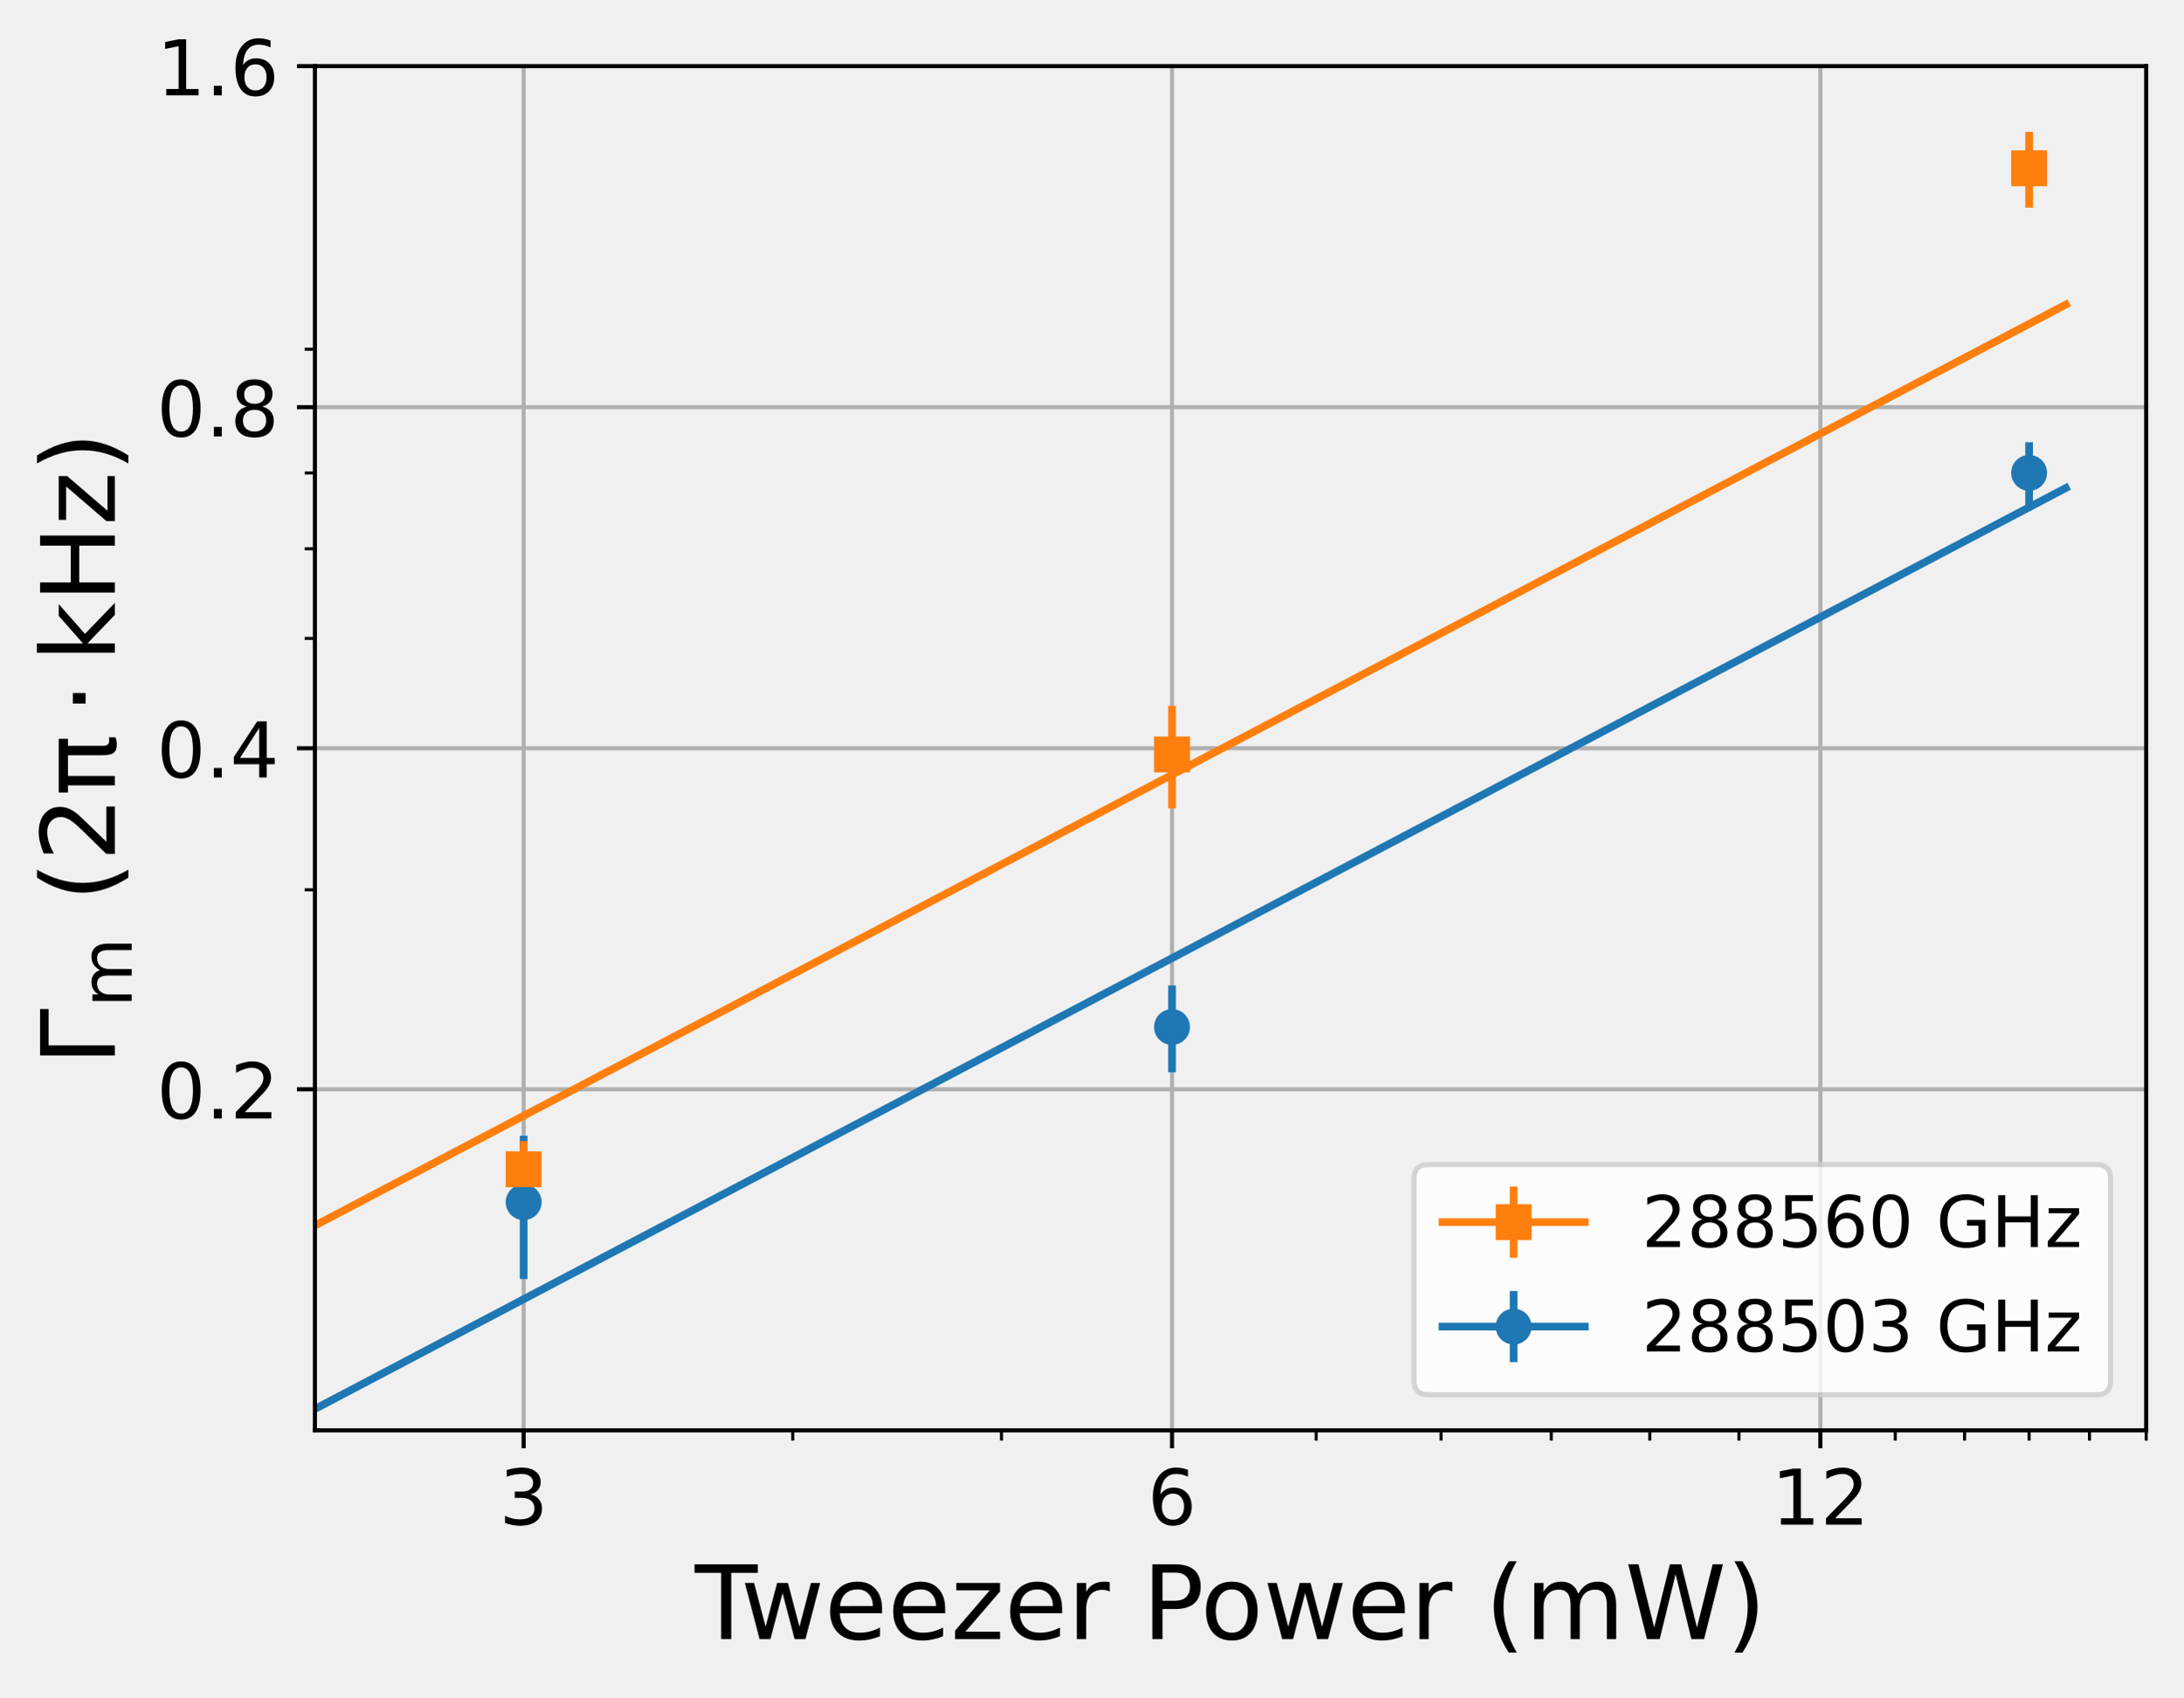
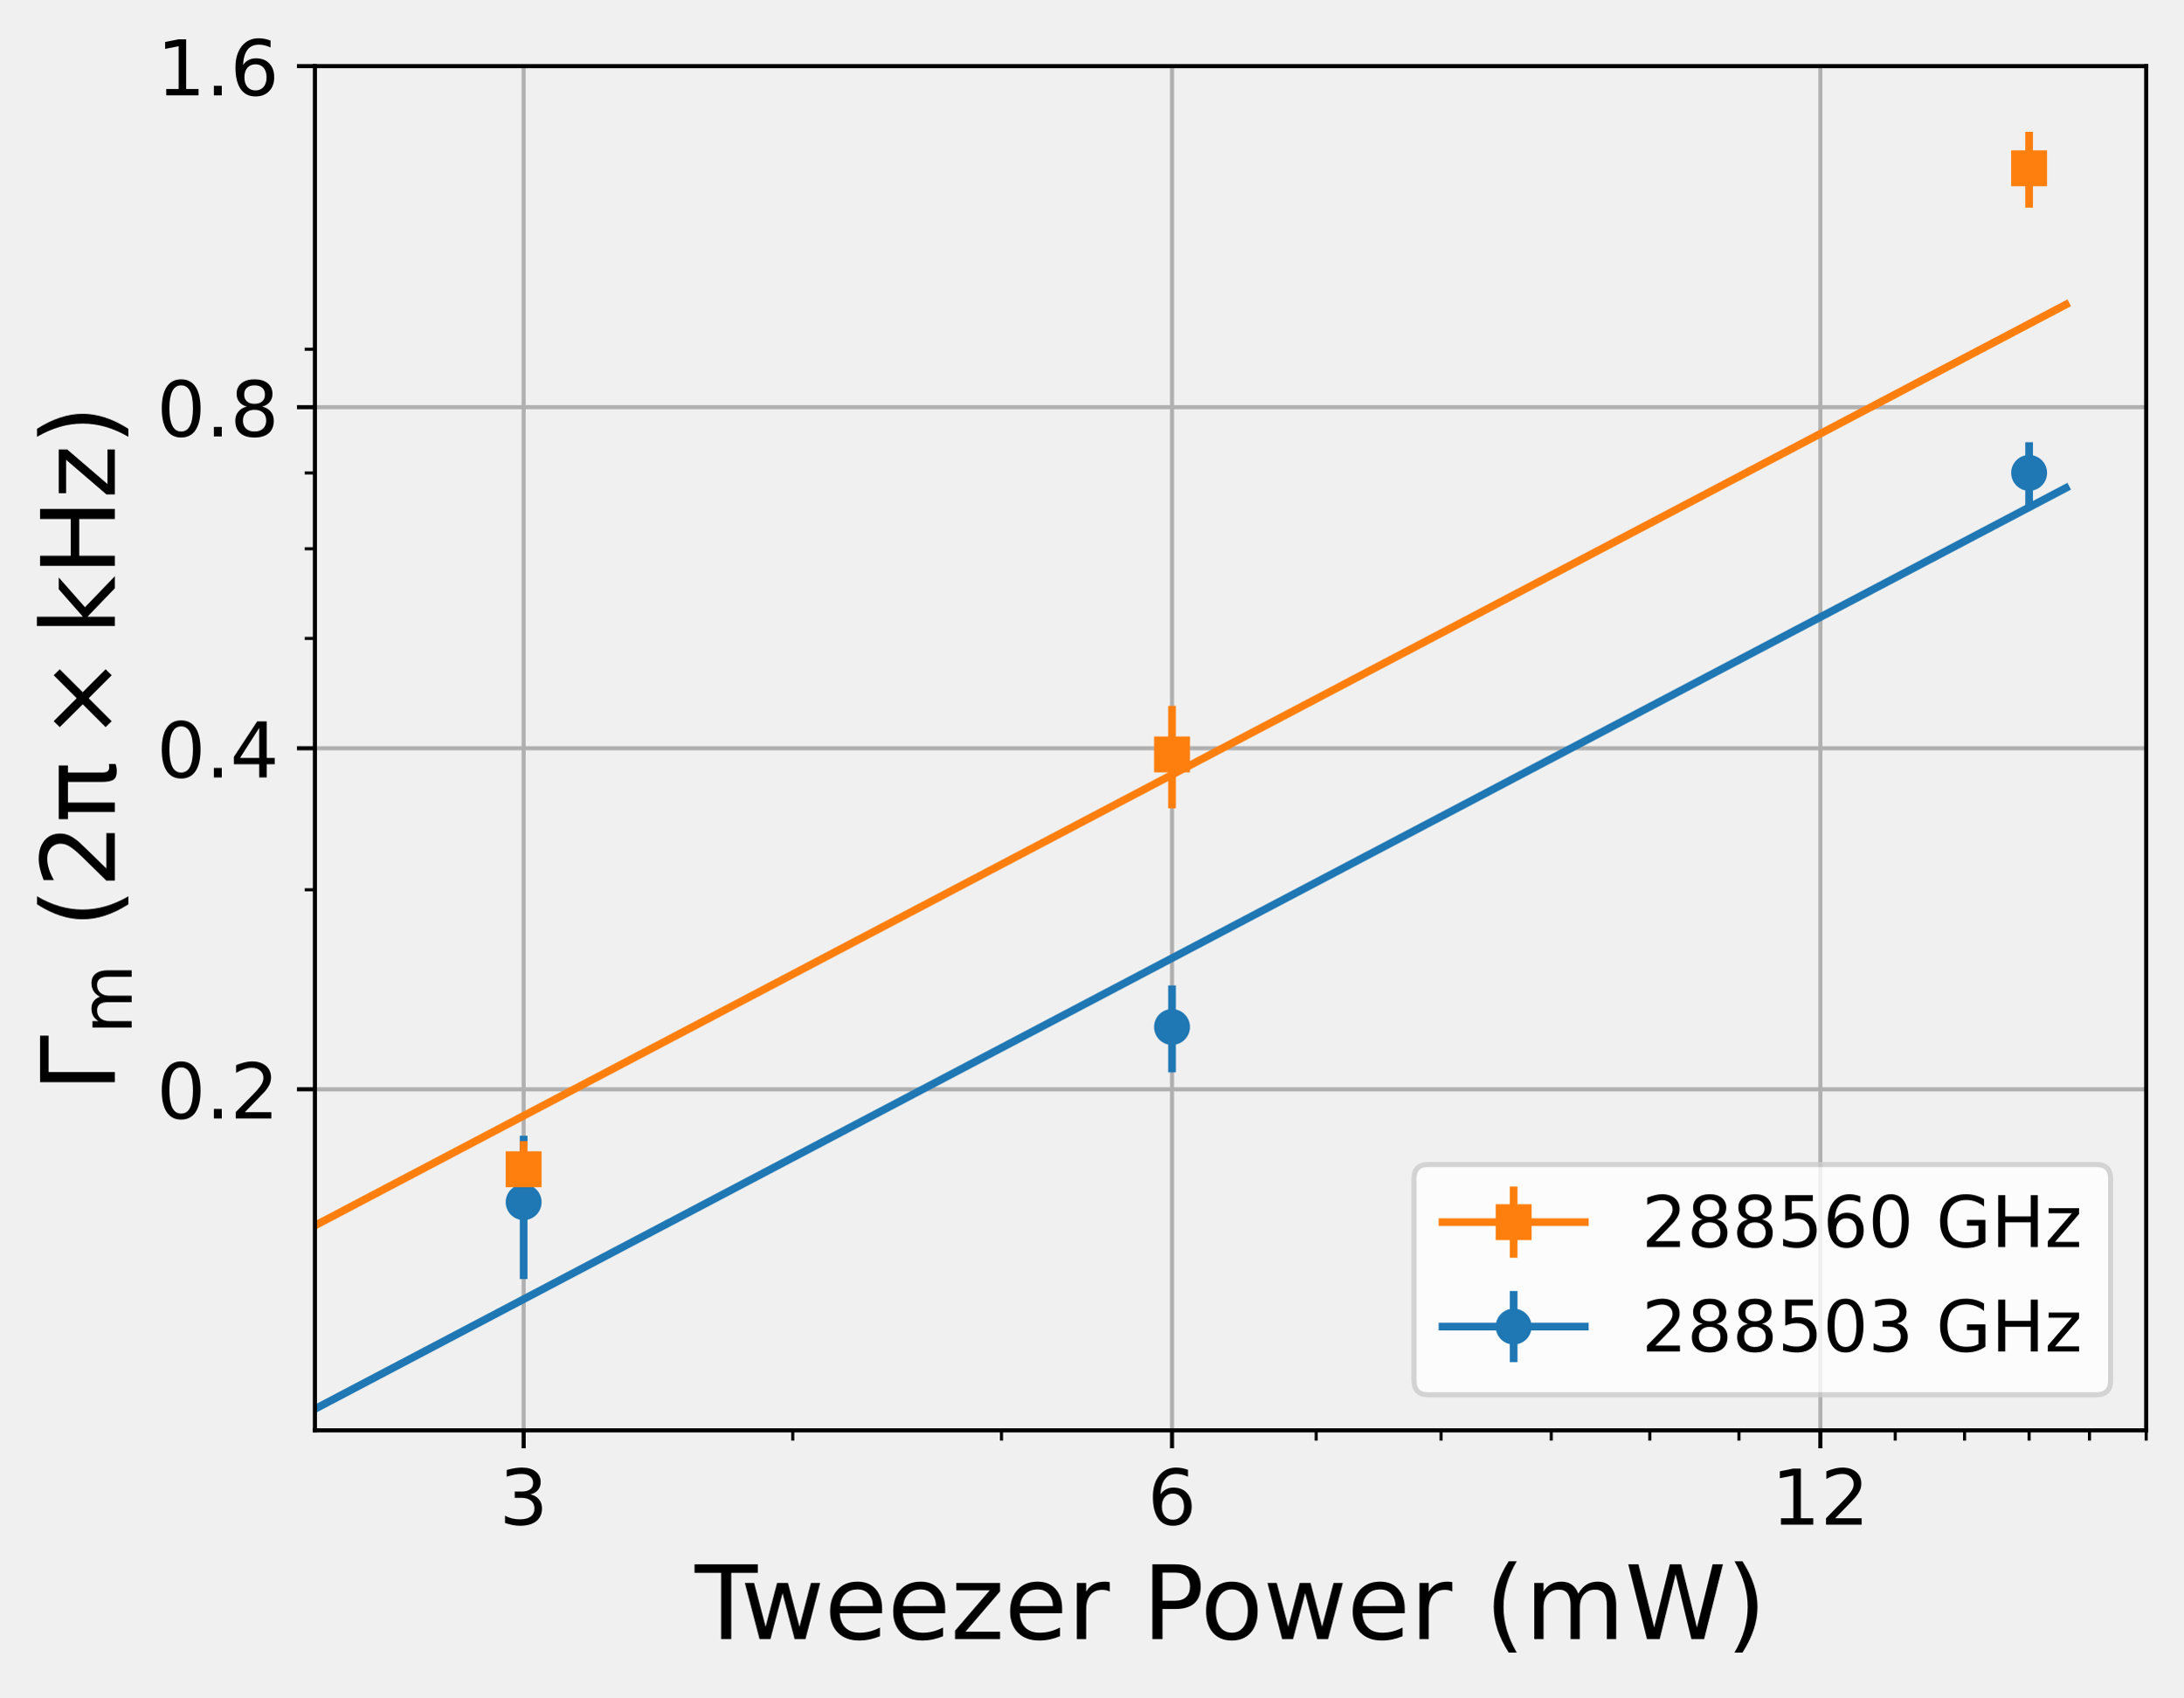
<svg xmlns="http://www.w3.org/2000/svg" xmlns:xlink="http://www.w3.org/1999/xlink" height="331.084pt" version="1.1" viewBox="0 0 425.731 331.084" width="425.731pt">
  <defs>
    <style type="text/css">*{stroke-linecap:butt;stroke-linejoin:round;}</style>
  </defs>
  <g id="figure_1">
    <g id="patch_1">
      <path d="M 0 331.084  L 425.731 331.084  L 425.731 0  L 0 0  z " style="fill:none;" />
    </g>
    <g id="axes_1">
      <g id="patch_2">
        <path d="M 61.411 279.011  L 418.531 279.011  L 418.531 12.899  L 61.411 12.899  z " style="fill:none;" />
      </g>
      <g id="matplotlib.axis_1">
        <g id="xtick_1">
          <g id="line2d_1">
            <path clip-path="url(#p0a85a95290)" d="M 102.115 279.011  L 102.115 12.899  " style="fill:none;stroke:#b0b0b0;stroke-linecap:square;stroke-width:0.8;" />
          </g>
          <g id="line2d_2">
            <defs>
              <path d="M 0 0  L 0 3.5  " id="m005f0a59be" style="stroke:#000000;stroke-width:0.8;" />
            </defs>
            <g>
              <use style="stroke:#000000;stroke-width:0.8;" x="102.115" xlink:href="#m005f0a59be" y="279.011" />
            </g>
          </g>
          <g id="text_1">
            <g transform="translate(97.34357 297.4085)scale(0.15 -0.15)">
              <defs>
                <path d="M 40.578 39.312  Q 47.656 37.797 51.625 33  Q 55.609 28.219 55.609 21.188  Q 55.609 10.406 48.188 4.484  Q 40.766 -1.422 27.094 -1.422  Q 22.516 -1.422 17.656 -0.516  Q 12.797 0.391 7.625 2.203  L 7.625 11.719  Q 11.719 9.328 16.594 8.109  Q 21.484 6.891 26.812 6.891  Q 36.078 6.891 40.938 10.547  Q 45.797 14.203 45.797 21.188  Q 45.797 27.641 41.281 31.266  Q 36.766 34.906 28.719 34.906  L 20.219 34.906  L 20.219 43.016  L 29.109 43.016  Q 36.375 43.016 40.234 45.922  Q 44.094 48.828 44.094 54.297  Q 44.094 59.906 40.109 62.906  Q 36.141 65.922 28.719 65.922  Q 24.656 65.922 20.016 65.031  Q 15.375 64.156 9.812 62.312  L 9.812 71.094  Q 15.438 72.656 20.344 73.438  Q 25.25 74.219 29.594 74.219  Q 40.828 74.219 47.359 69.109  Q 53.906 64.016 53.906 55.328  Q 53.906 49.266 50.438 45.094  Q 46.969 40.922 40.578 39.312  z " id="DejaVuSans-51" />
              </defs>
              <use xlink:href="#DejaVuSans-51" />
            </g>
          </g>
        </g>
        <g id="xtick_2">
          <g id="line2d_3">
            <path clip-path="url(#p0a85a95290)" d="M 228.555 279.011  L 228.555 12.899  " style="fill:none;stroke:#b0b0b0;stroke-linecap:square;stroke-width:0.8;" />
          </g>
          <g id="line2d_4">
            <g>
              <use style="stroke:#000000;stroke-width:0.8;" x="228.555" xlink:href="#m005f0a59be" y="279.011" />
            </g>
          </g>
          <g id="text_2">
            <g transform="translate(223.7833 297.4085)scale(0.15 -0.15)">
              <defs>
                <path d="M 33.016 40.375  Q 26.375 40.375 22.484 35.828  Q 18.609 31.297 18.609 23.391  Q 18.609 15.531 22.484 10.953  Q 26.375 6.391 33.016 6.391  Q 39.656 6.391 43.531 10.953  Q 47.406 15.531 47.406 23.391  Q 47.406 31.297 43.531 35.828  Q 39.656 40.375 33.016 40.375  z M 52.594 71.297  L 52.594 62.312  Q 48.875 64.062 45.094 64.984  Q 41.312 65.922 37.594 65.922  Q 27.828 65.922 22.672 59.328  Q 17.531 52.734 16.797 39.406  Q 19.672 43.656 24.016 45.922  Q 28.375 48.188 33.594 48.188  Q 44.578 48.188 50.953 41.516  Q 57.328 34.859 57.328 23.391  Q 57.328 12.156 50.688 5.359  Q 44.047 -1.422 33.016 -1.422  Q 20.359 -1.422 13.672 8.266  Q 6.984 17.969 6.984 36.375  Q 6.984 53.656 15.188 63.938  Q 23.391 74.219 37.203 74.219  Q 40.922 74.219 44.703 73.484  Q 48.484 72.75 52.594 71.297  z " id="DejaVuSans-54" />
              </defs>
              <use xlink:href="#DejaVuSans-54" />
            </g>
          </g>
        </g>
        <g id="xtick_3">
          <g id="line2d_5">
            <path clip-path="url(#p0a85a95290)" d="M 354.995 279.011  L 354.995 12.899  " style="fill:none;stroke:#b0b0b0;stroke-linecap:square;stroke-width:0.8;" />
          </g>
          <g id="line2d_6">
            <g>
              <use style="stroke:#000000;stroke-width:0.8;" x="354.995" xlink:href="#m005f0a59be" y="279.011" />
            </g>
          </g>
          <g id="text_3">
            <g transform="translate(345.4512 297.4085)scale(0.15 -0.15)">
              <defs>
                <path d="M 12.406 8.297  L 28.516 8.297  L 28.516 63.922  L 10.984 60.406  L 10.984 69.391  L 28.422 72.906  L 38.281 72.906  L 38.281 8.297  L 54.391 8.297  L 54.391 0  L 12.406 0  z " id="DejaVuSans-49" />
                <path d="M 19.188 8.297  L 53.609 8.297  L 53.609 0  L 7.328 0  L 7.328 8.297  Q 12.938 14.109 22.625 23.891  Q 32.328 33.688 34.812 36.531  Q 39.547 41.844 41.422 45.531  Q 43.312 49.219 43.312 52.781  Q 43.312 58.594 39.234 62.25  Q 35.156 65.922 28.609 65.922  Q 23.969 65.922 18.812 64.312  Q 13.672 62.703 7.812 59.422  L 7.812 69.391  Q 13.766 71.781 18.938 73  Q 24.125 74.219 28.422 74.219  Q 39.75 74.219 46.484 68.547  Q 53.219 62.891 53.219 53.422  Q 53.219 48.922 51.531 44.891  Q 49.859 40.875 45.406 35.406  Q 44.188 33.984 37.641 27.219  Q 31.109 20.453 19.188 8.297  z " id="DejaVuSans-50" />
              </defs>
              <use xlink:href="#DejaVuSans-49" />
              <use x="63.623" xlink:href="#DejaVuSans-50" />
            </g>
          </g>
        </g>
        <g id="xtick_4">
          <g id="line2d_7">
            <defs>
              <path d="M 0 0  L 0 2  " id="m6449f80ab4" style="stroke:#000000;stroke-width:0.6;" />
            </defs>
            <g>
              <use style="stroke:#000000;stroke-width:0.6;" x="154.593" xlink:href="#m6449f80ab4" y="279.011" />
            </g>
          </g>
        </g>
        <g id="xtick_5">
          <g id="line2d_8">
            <g>
              <use style="stroke:#000000;stroke-width:0.6;" x="195.297" xlink:href="#m6449f80ab4" y="279.011" />
            </g>
          </g>
        </g>
        <g id="xtick_6">
          <g id="line2d_9">
            <g>
              <use style="stroke:#000000;stroke-width:0.6;" x="256.674" xlink:href="#m6449f80ab4" y="279.011" />
            </g>
          </g>
        </g>
        <g id="xtick_7">
          <g id="line2d_10">
            <g>
              <use style="stroke:#000000;stroke-width:0.6;" x="281.032" xlink:href="#m6449f80ab4" y="279.011" />
            </g>
          </g>
        </g>
        <g id="xtick_8">
          <g id="line2d_11">
            <g>
              <use style="stroke:#000000;stroke-width:0.6;" x="302.518" xlink:href="#m6449f80ab4" y="279.011" />
            </g>
          </g>
        </g>
        <g id="xtick_9">
          <g id="line2d_12">
            <g>
              <use style="stroke:#000000;stroke-width:0.6;" x="321.737" xlink:href="#m6449f80ab4" y="279.011" />
            </g>
          </g>
        </g>
        <g id="xtick_10">
          <g id="line2d_13">
            <g>
              <use style="stroke:#000000;stroke-width:0.6;" x="339.123" xlink:href="#m6449f80ab4" y="279.011" />
            </g>
          </g>
        </g>
        <g id="xtick_11">
          <g id="line2d_14">
            <g>
              <use style="stroke:#000000;stroke-width:0.6;" x="369.596" xlink:href="#m6449f80ab4" y="279.011" />
            </g>
          </g>
        </g>
        <g id="xtick_12">
          <g id="line2d_15">
            <g>
              <use style="stroke:#000000;stroke-width:0.6;" x="383.114" xlink:href="#m6449f80ab4" y="279.011" />
            </g>
          </g>
        </g>
        <g id="xtick_13">
          <g id="line2d_16">
            <g>
              <use style="stroke:#000000;stroke-width:0.6;" x="395.699" xlink:href="#m6449f80ab4" y="279.011" />
            </g>
          </g>
        </g>
        <g id="xtick_14">
          <g id="line2d_17">
            <g>
              <use style="stroke:#000000;stroke-width:0.6;" x="407.472" xlink:href="#m6449f80ab4" y="279.011" />
            </g>
          </g>
        </g>
        <g id="xtick_15">
          <g id="line2d_18">
            <g>
              <use style="stroke:#000000;stroke-width:0.6;" x="418.531" xlink:href="#m6449f80ab4" y="279.011" />
            </g>
          </g>
        </g>
        <g id="text_4">
          <g transform="translate(135.5006 319.7249)scale(0.2 -0.2)">
            <defs>
              <path d="M -0.297 72.906  L 61.375 72.906  L 61.375 64.594  L 35.5 64.594  L 35.5 0  L 25.594 0  L 25.594 64.594  L -0.297 64.594  z " id="DejaVuSans-84" />
              <path d="M 4.203 54.688  L 13.188 54.688  L 24.422 12.016  L 35.594 54.688  L 46.188 54.688  L 57.422 12.016  L 68.609 54.688  L 77.594 54.688  L 63.281 0  L 52.688 0  L 40.922 44.828  L 29.109 0  L 18.5 0  z " id="DejaVuSans-119" />
              <path d="M 56.203 29.594  L 56.203 25.203  L 14.891 25.203  Q 15.484 15.922 20.484 11.062  Q 25.484 6.203 34.422 6.203  Q 39.594 6.203 44.453 7.469  Q 49.312 8.734 54.109 11.281  L 54.109 2.781  Q 49.266 0.734 44.188 -0.344  Q 39.109 -1.422 33.891 -1.422  Q 20.797 -1.422 13.156 6.188  Q 5.516 13.812 5.516 26.812  Q 5.516 40.234 12.766 48.109  Q 20.016 56 32.328 56  Q 43.359 56 49.781 48.891  Q 56.203 41.797 56.203 29.594  z M 47.219 32.234  Q 47.125 39.594 43.094 43.984  Q 39.062 48.391 32.422 48.391  Q 24.906 48.391 20.391 44.141  Q 15.875 39.891 15.188 32.172  z " id="DejaVuSans-101" />
              <path d="M 5.516 54.688  L 48.188 54.688  L 48.188 46.484  L 14.406 7.172  L 48.188 7.172  L 48.188 0  L 4.297 0  L 4.297 8.203  L 38.094 47.516  L 5.516 47.516  z " id="DejaVuSans-122" />
              <path d="M 41.109 46.297  Q 39.594 47.172 37.812 47.578  Q 36.031 48 33.891 48  Q 26.266 48 22.188 43.047  Q 18.109 38.094 18.109 28.812  L 18.109 0  L 9.078 0  L 9.078 54.688  L 18.109 54.688  L 18.109 46.188  Q 20.953 51.172 25.484 53.578  Q 30.031 56 36.531 56  Q 37.453 56 38.578 55.875  Q 39.703 55.766 41.062 55.516  z " id="DejaVuSans-114" />
              <path id="DejaVuSans-32" />
              <path d="M 19.672 64.797  L 19.672 37.406  L 32.078 37.406  Q 38.969 37.406 42.719 40.969  Q 46.484 44.531 46.484 51.125  Q 46.484 57.672 42.719 61.234  Q 38.969 64.797 32.078 64.797  z M 9.812 72.906  L 32.078 72.906  Q 44.344 72.906 50.609 67.359  Q 56.891 61.812 56.891 51.125  Q 56.891 40.328 50.609 34.812  Q 44.344 29.297 32.078 29.297  L 19.672 29.297  L 19.672 0  L 9.812 0  z " id="DejaVuSans-80" />
              <path d="M 30.609 48.391  Q 23.391 48.391 19.188 42.75  Q 14.984 37.109 14.984 27.297  Q 14.984 17.484 19.156 11.844  Q 23.344 6.203 30.609 6.203  Q 37.797 6.203 41.984 11.859  Q 46.188 17.531 46.188 27.297  Q 46.188 37.016 41.984 42.703  Q 37.797 48.391 30.609 48.391  z M 30.609 56  Q 42.328 56 49.016 48.375  Q 55.719 40.766 55.719 27.297  Q 55.719 13.875 49.016 6.219  Q 42.328 -1.422 30.609 -1.422  Q 18.844 -1.422 12.172 6.219  Q 5.516 13.875 5.516 27.297  Q 5.516 40.766 12.172 48.375  Q 18.844 56 30.609 56  z " id="DejaVuSans-111" />
              <path d="M 31 75.875  Q 24.469 64.656 21.281 53.656  Q 18.109 42.672 18.109 31.391  Q 18.109 20.125 21.312 9.062  Q 24.516 -2 31 -13.188  L 23.188 -13.188  Q 15.875 -1.703 12.234 9.375  Q 8.594 20.453 8.594 31.391  Q 8.594 42.281 12.203 53.312  Q 15.828 64.359 23.188 75.875  z " id="DejaVuSans-40" />
              <path d="M 52 44.188  Q 55.375 50.25 60.062 53.125  Q 64.75 56 71.094 56  Q 79.641 56 84.281 50.016  Q 88.922 44.047 88.922 33.016  L 88.922 0  L 79.891 0  L 79.891 32.719  Q 79.891 40.578 77.094 44.375  Q 74.312 48.188 68.609 48.188  Q 61.625 48.188 57.562 43.547  Q 53.516 38.922 53.516 30.906  L 53.516 0  L 44.484 0  L 44.484 32.719  Q 44.484 40.625 41.703 44.406  Q 38.922 48.188 33.109 48.188  Q 26.219 48.188 22.156 43.531  Q 18.109 38.875 18.109 30.906  L 18.109 0  L 9.078 0  L 9.078 54.688  L 18.109 54.688  L 18.109 46.188  Q 21.188 51.219 25.484 53.609  Q 29.781 56 35.688 56  Q 41.656 56 45.828 52.969  Q 50 49.953 52 44.188  z " id="DejaVuSans-109" />
              <path d="M 3.328 72.906  L 13.281 72.906  L 28.609 11.281  L 43.891 72.906  L 54.984 72.906  L 70.312 11.281  L 85.594 72.906  L 95.609 72.906  L 77.297 0  L 64.891 0  L 49.516 63.281  L 33.984 0  L 21.578 0  z " id="DejaVuSans-87" />
              <path d="M 8.016 75.875  L 15.828 75.875  Q 23.141 64.359 26.781 53.312  Q 30.422 42.281 30.422 31.391  Q 30.422 20.453 26.781 9.375  Q 23.141 -1.703 15.828 -13.188  L 8.016 -13.188  Q 14.5 -2 17.703 9.062  Q 20.906 20.125 20.906 31.391  Q 20.906 42.672 17.703 53.656  Q 14.5 64.656 8.016 75.875  z " id="DejaVuSans-41" />
            </defs>
            <use xlink:href="#DejaVuSans-84" />
            <use x="44.584" xlink:href="#DejaVuSans-119" />
            <use x="126.371" xlink:href="#DejaVuSans-101" />
            <use x="187.895" xlink:href="#DejaVuSans-101" />
            <use x="249.418" xlink:href="#DejaVuSans-122" />
            <use x="301.908" xlink:href="#DejaVuSans-101" />
            <use x="363.432" xlink:href="#DejaVuSans-114" />
            <use x="404.545" xlink:href="#DejaVuSans-32" />
            <use x="436.332" xlink:href="#DejaVuSans-80" />
            <use x="493.01" xlink:href="#DejaVuSans-111" />
            <use x="554.191" xlink:href="#DejaVuSans-119" />
            <use x="635.979" xlink:href="#DejaVuSans-101" />
            <use x="697.502" xlink:href="#DejaVuSans-114" />
            <use x="738.615" xlink:href="#DejaVuSans-32" />
            <use x="770.402" xlink:href="#DejaVuSans-40" />
            <use x="809.416" xlink:href="#DejaVuSans-109" />
            <use x="906.828" xlink:href="#DejaVuSans-87" />
            <use x="1005.705" xlink:href="#DejaVuSans-41" />
          </g>
        </g>
      </g>
      <g id="matplotlib.axis_2">
        <g id="ytick_1">
          <g id="line2d_19">
            <path clip-path="url(#p0a85a95290)" d="M 61.411 212.483  L 418.531 212.483  " style="fill:none;stroke:#b0b0b0;stroke-linecap:square;stroke-width:0.8;" />
          </g>
          <g id="line2d_20">
            <defs>
              <path d="M 0 0  L -3.5 0  " id="mc3ce260a5b" style="stroke:#000000;stroke-width:0.8;" />
            </defs>
            <g>
              <use style="stroke:#000000;stroke-width:0.8;" x="61.411" xlink:href="#mc3ce260a5b" y="212.483" />
            </g>
          </g>
          <g id="text_5">
            <g transform="translate(30.55625 218.1817)scale(0.15 -0.15)">
              <defs>
                <path d="M 31.781 66.406  Q 24.172 66.406 20.328 58.906  Q 16.5 51.422 16.5 36.375  Q 16.5 21.391 20.328 13.891  Q 24.172 6.391 31.781 6.391  Q 39.453 6.391 43.281 13.891  Q 47.125 21.391 47.125 36.375  Q 47.125 51.422 43.281 58.906  Q 39.453 66.406 31.781 66.406  z M 31.781 74.219  Q 44.047 74.219 50.516 64.516  Q 56.984 54.828 56.984 36.375  Q 56.984 17.969 50.516 8.266  Q 44.047 -1.422 31.781 -1.422  Q 19.531 -1.422 13.062 8.266  Q 6.594 17.969 6.594 36.375  Q 6.594 54.828 13.062 64.516  Q 19.531 74.219 31.781 74.219  z " id="DejaVuSans-48" />
                <path d="M 10.688 12.406  L 21 12.406  L 21 0  L 10.688 0  z " id="DejaVuSans-46" />
              </defs>
              <use xlink:href="#DejaVuSans-48" />
              <use x="63.623" xlink:href="#DejaVuSans-46" />
              <use x="95.41" xlink:href="#DejaVuSans-50" />
            </g>
          </g>
        </g>
        <g id="ytick_2">
          <g id="line2d_21">
            <path clip-path="url(#p0a85a95290)" d="M 61.411 145.955  L 418.531 145.955  " style="fill:none;stroke:#b0b0b0;stroke-linecap:square;stroke-width:0.8;" />
          </g>
          <g id="line2d_22">
            <g>
              <use style="stroke:#000000;stroke-width:0.8;" x="61.411" xlink:href="#mc3ce260a5b" y="145.955" />
            </g>
          </g>
          <g id="text_6">
            <g transform="translate(30.55625 151.6537)scale(0.15 -0.15)">
              <defs>
                <path d="M 37.797 64.312  L 12.891 25.391  L 37.797 25.391  z M 35.203 72.906  L 47.609 72.906  L 47.609 25.391  L 58.016 25.391  L 58.016 17.188  L 47.609 17.188  L 47.609 0  L 37.797 0  L 37.797 17.188  L 4.891 17.188  L 4.891 26.703  z " id="DejaVuSans-52" />
              </defs>
              <use xlink:href="#DejaVuSans-48" />
              <use x="63.623" xlink:href="#DejaVuSans-46" />
              <use x="95.41" xlink:href="#DejaVuSans-52" />
            </g>
          </g>
        </g>
        <g id="ytick_3">
          <g id="line2d_23">
            <path clip-path="url(#p0a85a95290)" d="M 61.411 79.427  L 418.531 79.427  " style="fill:none;stroke:#b0b0b0;stroke-linecap:square;stroke-width:0.8;" />
          </g>
          <g id="line2d_24">
            <g>
              <use style="stroke:#000000;stroke-width:0.8;" x="61.411" xlink:href="#mc3ce260a5b" y="79.427" />
            </g>
          </g>
          <g id="text_7">
            <g transform="translate(30.55625 85.12566)scale(0.15 -0.15)">
              <defs>
                <path d="M 31.781 34.625  Q 24.75 34.625 20.719 30.859  Q 16.703 27.094 16.703 20.516  Q 16.703 13.922 20.719 10.156  Q 24.75 6.391 31.781 6.391  Q 38.812 6.391 42.859 10.172  Q 46.922 13.969 46.922 20.516  Q 46.922 27.094 42.891 30.859  Q 38.875 34.625 31.781 34.625  z M 21.922 38.812  Q 15.578 40.375 12.031 44.719  Q 8.5 49.078 8.5 55.328  Q 8.5 64.062 14.719 69.141  Q 20.953 74.219 31.781 74.219  Q 42.672 74.219 48.875 69.141  Q 55.078 64.062 55.078 55.328  Q 55.078 49.078 51.531 44.719  Q 48 40.375 41.703 38.812  Q 48.828 37.156 52.797 32.312  Q 56.781 27.484 56.781 20.516  Q 56.781 9.906 50.312 4.234  Q 43.844 -1.422 31.781 -1.422  Q 19.734 -1.422 13.25 4.234  Q 6.781 9.906 6.781 20.516  Q 6.781 27.484 10.781 32.312  Q 14.797 37.156 21.922 38.812  z M 18.312 54.391  Q 18.312 48.734 21.844 45.562  Q 25.391 42.391 31.781 42.391  Q 38.141 42.391 41.719 45.562  Q 45.312 48.734 45.312 54.391  Q 45.312 60.062 41.719 63.234  Q 38.141 66.406 31.781 66.406  Q 25.391 66.406 21.844 63.234  Q 18.312 60.062 18.312 54.391  z " id="DejaVuSans-56" />
              </defs>
              <use xlink:href="#DejaVuSans-48" />
              <use x="63.623" xlink:href="#DejaVuSans-46" />
              <use x="95.41" xlink:href="#DejaVuSans-56" />
            </g>
          </g>
        </g>
        <g id="ytick_4">
          <g id="line2d_25">
            <path clip-path="url(#p0a85a95290)" d="M 61.411 12.899  L 418.531 12.899  " style="fill:none;stroke:#b0b0b0;stroke-linecap:square;stroke-width:0.8;" />
          </g>
          <g id="line2d_26">
            <g>
              <use style="stroke:#000000;stroke-width:0.8;" x="61.411" xlink:href="#mc3ce260a5b" y="12.899" />
            </g>
          </g>
          <g id="text_8">
            <g transform="translate(30.55625 18.59766)scale(0.15 -0.15)">
              <use xlink:href="#DejaVuSans-49" />
              <use x="63.623" xlink:href="#DejaVuSans-46" />
              <use x="95.41" xlink:href="#DejaVuSans-54" />
            </g>
          </g>
        </g>
        <g id="ytick_5">
          <g id="line2d_27">
            <defs>
              <path d="M 0 0  L -2 0  " id="md0f4fded07" style="stroke:#000000;stroke-width:0.6;" />
            </defs>
            <g>
              <use style="stroke:#000000;stroke-width:0.6;" x="61.411" xlink:href="#md0f4fded07" y="173.566" />
            </g>
          </g>
        </g>
        <g id="ytick_6">
          <g id="line2d_28">
            <g>
              <use style="stroke:#000000;stroke-width:0.6;" x="61.411" xlink:href="#md0f4fded07" y="124.538" />
            </g>
          </g>
        </g>
        <g id="ytick_7">
          <g id="line2d_29">
            <g>
              <use style="stroke:#000000;stroke-width:0.6;" x="61.411" xlink:href="#md0f4fded07" y="107.038" />
            </g>
          </g>
        </g>
        <g id="ytick_8">
          <g id="line2d_30">
            <g>
              <use style="stroke:#000000;stroke-width:0.6;" x="61.411" xlink:href="#md0f4fded07" y="92.243" />
            </g>
          </g>
        </g>
        <g id="ytick_9">
          <g id="line2d_31">
            <g>
              <use style="stroke:#000000;stroke-width:0.6;" x="61.411" xlink:href="#md0f4fded07" y="68.122" />
            </g>
          </g>
        </g>
        <g id="text_9">
-           <g transform="translate(22.39688 207.8548)rotate(-90)scale(0.2 -0.2)">
+           <g transform="translate(22.39688 213.0548)rotate(-90)scale(0.2 -0.2)">
            <defs>
              <path d="M 9.812 0  L 9.812 72.906  L 55.172 72.906  L 55.172 64.594  L 19.672 64.594  L 19.672 0  z " id="DejaVuSans-915" />
              <path d="M 3.609 54.688  L 56 54.688  L 56 45.703  L 49.125 45.703  L 49.125 12.109  Q 49.125 8.594 50.312 7.047  Q 51.516 5.516 54.203 5.516  Q 54.938 5.516 56 5.641  Q 57.078 5.766 57.422 5.812  L 57.422 -0.688  Q 55.719 -1.312 53.906 -1.609  Q 52.094 -1.906 50.297 -1.906  Q 44.438 -1.906 42.188 1.297  Q 39.938 4.5 39.938 13.094  L 39.938 45.703  L 19.781 45.703  L 19.781 0  L 10.594 0  L 10.594 45.703  L 3.609 45.703  z " id="DejaVuSans-960" />
-               <path d="M 10.688 40.922  L 21 40.922  L 21 28.516  L 10.688 28.516  z " id="DejaVuSans-8901" />
+               <path d="M 70.125 53.719  L 47.797 31.297  L 70.125 8.984  L 64.312 3.078  L 41.891 25.484  L 19.484 3.078  L 13.719 8.984  L 35.984 31.297  L 13.719 53.719  L 19.484 59.625  L 41.891 37.203  L 64.312 59.625  z " id="DejaVuSans-215" />
              <path d="M 9.078 75.984  L 18.109 75.984  L 18.109 31.109  L 44.922 54.688  L 56.391 54.688  L 27.391 29.109  L 57.625 0  L 45.906 0  L 18.109 26.703  L 18.109 0  L 9.078 0  z " id="DejaVuSans-107" />
              <path d="M 9.812 72.906  L 19.672 72.906  L 19.672 43.016  L 55.516 43.016  L 55.516 72.906  L 65.375 72.906  L 65.375 0  L 55.516 0  L 55.516 34.719  L 19.672 34.719  L 19.672 0  L 9.812 0  z " id="DejaVuSans-72" />
            </defs>
            <use transform="translate(0 0.015625)" xlink:href="#DejaVuSans-915" />
            <use transform="translate(56.66992 -16.39062)scale(0.7)" xlink:href="#DejaVuSans-109" />
            <use transform="translate(160.0632 0.015625)" xlink:href="#DejaVuSans-40" />
            <use transform="translate(199.0768 0.015625)" xlink:href="#DejaVuSans-50" />
            <use transform="translate(262.6999 0.015625)" xlink:href="#DejaVuSans-960" />
-             <use transform="translate(342.3874 0.015625)" xlink:href="#DejaVuSans-8901" />
-             <use transform="translate(393.6569 0.015625)" xlink:href="#DejaVuSans-107" />
-             <use transform="translate(451.5671 0.015625)" xlink:href="#DejaVuSans-72" />
-             <use transform="translate(526.7624 0.015625)" xlink:href="#DejaVuSans-122" />
-             <use transform="translate(579.2526 0.015625)" xlink:href="#DejaVuSans-41" />
+             <use transform="translate(342.3874 0.015625)" xlink:href="#DejaVuSans-215" />
+             <use transform="translate(445.6589 0.015625)" xlink:href="#DejaVuSans-107" />
+             <use transform="translate(503.569 0.015625)" xlink:href="#DejaVuSans-72" />
+             <use transform="translate(578.7643 0.015625)" xlink:href="#DejaVuSans-122" />
+             <use transform="translate(631.2546 0.015625)" xlink:href="#DejaVuSans-41" />
          </g>
        </g>
      </g>
      <g id="LineCollection_1" />
      <g id="LineCollection_2" />
      <g id="LineCollection_3">
        <path clip-path="url(#p0a85a95290)" d="M 395.699 98.62  L 395.699 86.263  " style="fill:none;stroke:#1f77b4;stroke-width:1.5;" />
        <path clip-path="url(#p0a85a95290)" d="M 228.555 209.181  L 228.555 192.224  " style="fill:none;stroke:#1f77b4;stroke-width:1.5;" />
        <path clip-path="url(#p0a85a95290)" d="M 102.115 249.499  L 102.115 221.535  " style="fill:none;stroke:#1f77b4;stroke-width:1.5;" />
      </g>
      <g id="LineCollection_4">
        <path clip-path="url(#p0a85a95290)" d="M 395.699 40.51  L 395.699 25.715  " style="fill:none;stroke:#ff7f0e;stroke-width:1.5;" />
        <path clip-path="url(#p0a85a95290)" d="M 228.555 157.68  L 228.555 137.684  " style="fill:none;stroke:#ff7f0e;stroke-width:1.5;" />
        <path clip-path="url(#p0a85a95290)" d="M 102.115 233.9  L 102.115 222.595  " style="fill:none;stroke:#ff7f0e;stroke-width:1.5;" />
      </g>
      <g id="line2d_32">
        <path clip-path="url(#p0a85a95290)" d="M 61.374 274.862  L 402.854 95.188  L 402.854 95.188  " style="fill:none;stroke:#1f77b4;stroke-linecap:square;stroke-width:1.5;" />
      </g>
      <g id="line2d_33">
        <path clip-path="url(#p0a85a95290)" d="M 61.374 239.086  L 402.854 59.411  L 402.854 59.411  " style="fill:none;stroke:#ff7f0e;stroke-linecap:square;stroke-width:1.5;" />
      </g>
      <g id="line2d_34" />
      <g id="line2d_35" />
      <g id="line2d_36">
        <defs>
          <path d="M 0 3  C 0.796 3 1.559 2.684 2.121 2.121  C 2.684 1.559 3 0.796 3 0  C 3 -0.796 2.684 -1.559 2.121 -2.121  C 1.559 -2.684 0.796 -3 0 -3  C -0.796 -3 -1.559 -2.684 -2.121 -2.121  C -2.684 -1.559 -3 -0.796 -3 0  C -3 0.796 -2.684 1.559 -2.121 2.121  C -1.559 2.684 -0.796 3 0 3  z " id="mcb2457e3ba" style="stroke:#1f77b4;" />
        </defs>
        <g clip-path="url(#p0a85a95290)">
          <use style="fill:#1f77b4;stroke:#1f77b4;" x="395.699" xlink:href="#mcb2457e3ba" y="92.243" />
          <use style="fill:#1f77b4;stroke:#1f77b4;" x="228.555" xlink:href="#mcb2457e3ba" y="200.329" />
          <use style="fill:#1f77b4;stroke:#1f77b4;" x="102.115" xlink:href="#mcb2457e3ba" y="234.502" />
        </g>
      </g>
      <g id="line2d_37">
        <defs>
          <path d="M -3 3  L 3 3  L 3 -3  L -3 -3  z " id="m2f4e12baed" style="stroke:#ff7f0e;stroke-linejoin:miter;" />
        </defs>
        <g clip-path="url(#p0a85a95290)">
          <use style="fill:#ff7f0e;stroke:#ff7f0e;stroke-linejoin:miter;" x="395.699" xlink:href="#m2f4e12baed" y="32.828" />
          <use style="fill:#ff7f0e;stroke:#ff7f0e;stroke-linejoin:miter;" x="228.555" xlink:href="#m2f4e12baed" y="147.162" />
          <use style="fill:#ff7f0e;stroke:#ff7f0e;stroke-linejoin:miter;" x="102.115" xlink:href="#m2f4e12baed" y="228.081" />
        </g>
      </g>
      <g id="patch_3">
        <path d="M 61.411 279.011  L 61.411 12.899  " style="fill:none;stroke:#000000;stroke-linecap:square;stroke-linejoin:miter;stroke-width:0.8;" />
      </g>
      <g id="patch_4">
        <path d="M 418.531 279.011  L 418.531 12.899  " style="fill:none;stroke:#000000;stroke-linecap:square;stroke-linejoin:miter;stroke-width:0.8;" />
      </g>
      <g id="patch_5">
        <path d="M 61.411 279.011  L 418.531 279.011  " style="fill:none;stroke:#000000;stroke-linecap:square;stroke-linejoin:miter;stroke-width:0.8;" />
      </g>
      <g id="patch_6">
        <path d="M 61.411 12.899  L 418.531 12.899  " style="fill:none;stroke:#000000;stroke-linecap:square;stroke-linejoin:miter;stroke-width:0.8;" />
      </g>
      <g id="legend_1">
        <g id="patch_7">
          <path d="M 278.523 272.071  L 408.815 272.071  Q 411.591 272.071 411.591 269.295  L 411.591 229.936  Q 411.591 227.16 408.815 227.16  L 278.523 227.16  Q 275.747 227.16 275.747 229.936  L 275.747 269.295  Q 275.747 272.071 278.523 272.071  z " style="fill:#ffffff;opacity:0.8;stroke:#cccccc;stroke-linejoin:miter;" />
        </g>
        <g id="LineCollection_5">
          <path d="M 295.179 245.341  L 295.179 231.461  " style="fill:none;stroke:#ff7f0e;stroke-width:1.5;" />
        </g>
        <g id="line2d_38">
          <path d="M 281.299 238.401  L 309.059 238.401  " style="fill:none;stroke:#ff7f0e;stroke-linecap:square;stroke-width:1.5;" />
        </g>
        <g id="line2d_39">
          <g>
            <use style="fill:#ff7f0e;stroke:#ff7f0e;stroke-linejoin:miter;" x="295.179" xlink:href="#m2f4e12baed" y="238.401" />
          </g>
        </g>
        <g id="text_10">
          <g transform="translate(320.1629 243.259)scale(0.1388 -0.1388)">
            <defs>
              <path d="M 10.797 72.906  L 49.516 72.906  L 49.516 64.594  L 19.828 64.594  L 19.828 46.734  Q 21.969 47.469 24.109 47.828  Q 26.266 48.188 28.422 48.188  Q 40.625 48.188 47.75 41.5  Q 54.891 34.812 54.891 23.391  Q 54.891 11.625 47.562 5.094  Q 40.234 -1.422 26.906 -1.422  Q 22.312 -1.422 17.547 -0.641  Q 12.797 0.141 7.719 1.703  L 7.719 11.625  Q 12.109 9.234 16.797 8.062  Q 21.484 6.891 26.703 6.891  Q 35.156 6.891 40.078 11.328  Q 45.016 15.766 45.016 23.391  Q 45.016 31 40.078 35.438  Q 35.156 39.891 26.703 39.891  Q 22.75 39.891 18.812 39.016  Q 14.891 38.141 10.797 36.281  z " id="DejaVuSans-53" />
              <path d="M 59.516 10.406  L 59.516 29.984  L 43.406 29.984  L 43.406 38.094  L 69.281 38.094  L 69.281 6.781  Q 63.578 2.734 56.688 0.656  Q 49.812 -1.422 42 -1.422  Q 24.906 -1.422 15.25 8.562  Q 5.609 18.562 5.609 36.375  Q 5.609 54.25 15.25 64.234  Q 24.906 74.219 42 74.219  Q 49.125 74.219 55.547 72.453  Q 61.969 70.703 67.391 67.281  L 67.391 56.781  Q 61.922 61.422 55.766 63.766  Q 49.609 66.109 42.828 66.109  Q 29.438 66.109 22.719 58.641  Q 16.016 51.172 16.016 36.375  Q 16.016 21.625 22.719 14.156  Q 29.438 6.688 42.828 6.688  Q 48.047 6.688 52.141 7.594  Q 56.25 8.5 59.516 10.406  z " id="DejaVuSans-71" />
            </defs>
            <use xlink:href="#DejaVuSans-50" />
            <use x="63.623" xlink:href="#DejaVuSans-56" />
            <use x="127.246" xlink:href="#DejaVuSans-56" />
            <use x="190.869" xlink:href="#DejaVuSans-53" />
            <use x="254.492" xlink:href="#DejaVuSans-54" />
            <use x="318.115" xlink:href="#DejaVuSans-48" />
            <use x="381.738" xlink:href="#DejaVuSans-32" />
            <use x="413.525" xlink:href="#DejaVuSans-71" />
            <use x="491.016" xlink:href="#DejaVuSans-72" />
            <use x="566.211" xlink:href="#DejaVuSans-122" />
          </g>
        </g>
        <g id="LineCollection_6">
          <path d="M 295.179 265.714  L 295.179 251.834  " style="fill:none;stroke:#1f77b4;stroke-width:1.5;" />
        </g>
        <g id="line2d_40">
          <path d="M 281.299 258.774  L 309.059 258.774  " style="fill:none;stroke:#1f77b4;stroke-linecap:square;stroke-width:1.5;" />
        </g>
        <g id="line2d_41">
          <g>
            <use style="fill:#1f77b4;stroke:#1f77b4;" x="295.179" xlink:href="#mcb2457e3ba" y="258.774" />
          </g>
        </g>
        <g id="text_11">
          <g transform="translate(320.1629 263.6322)scale(0.1388 -0.1388)">
            <use xlink:href="#DejaVuSans-50" />
            <use x="63.623" xlink:href="#DejaVuSans-56" />
            <use x="127.246" xlink:href="#DejaVuSans-56" />
            <use x="190.869" xlink:href="#DejaVuSans-53" />
            <use x="254.492" xlink:href="#DejaVuSans-48" />
            <use x="318.115" xlink:href="#DejaVuSans-51" />
            <use x="381.738" xlink:href="#DejaVuSans-32" />
            <use x="413.525" xlink:href="#DejaVuSans-71" />
            <use x="491.016" xlink:href="#DejaVuSans-72" />
            <use x="566.211" xlink:href="#DejaVuSans-122" />
          </g>
        </g>
      </g>
    </g>
  </g>
  <defs>
    <clipPath id="p0a85a95290">
      <rect height="266.112" width="357.12" x="61.411" y="12.899" />
    </clipPath>
  </defs>
</svg>
